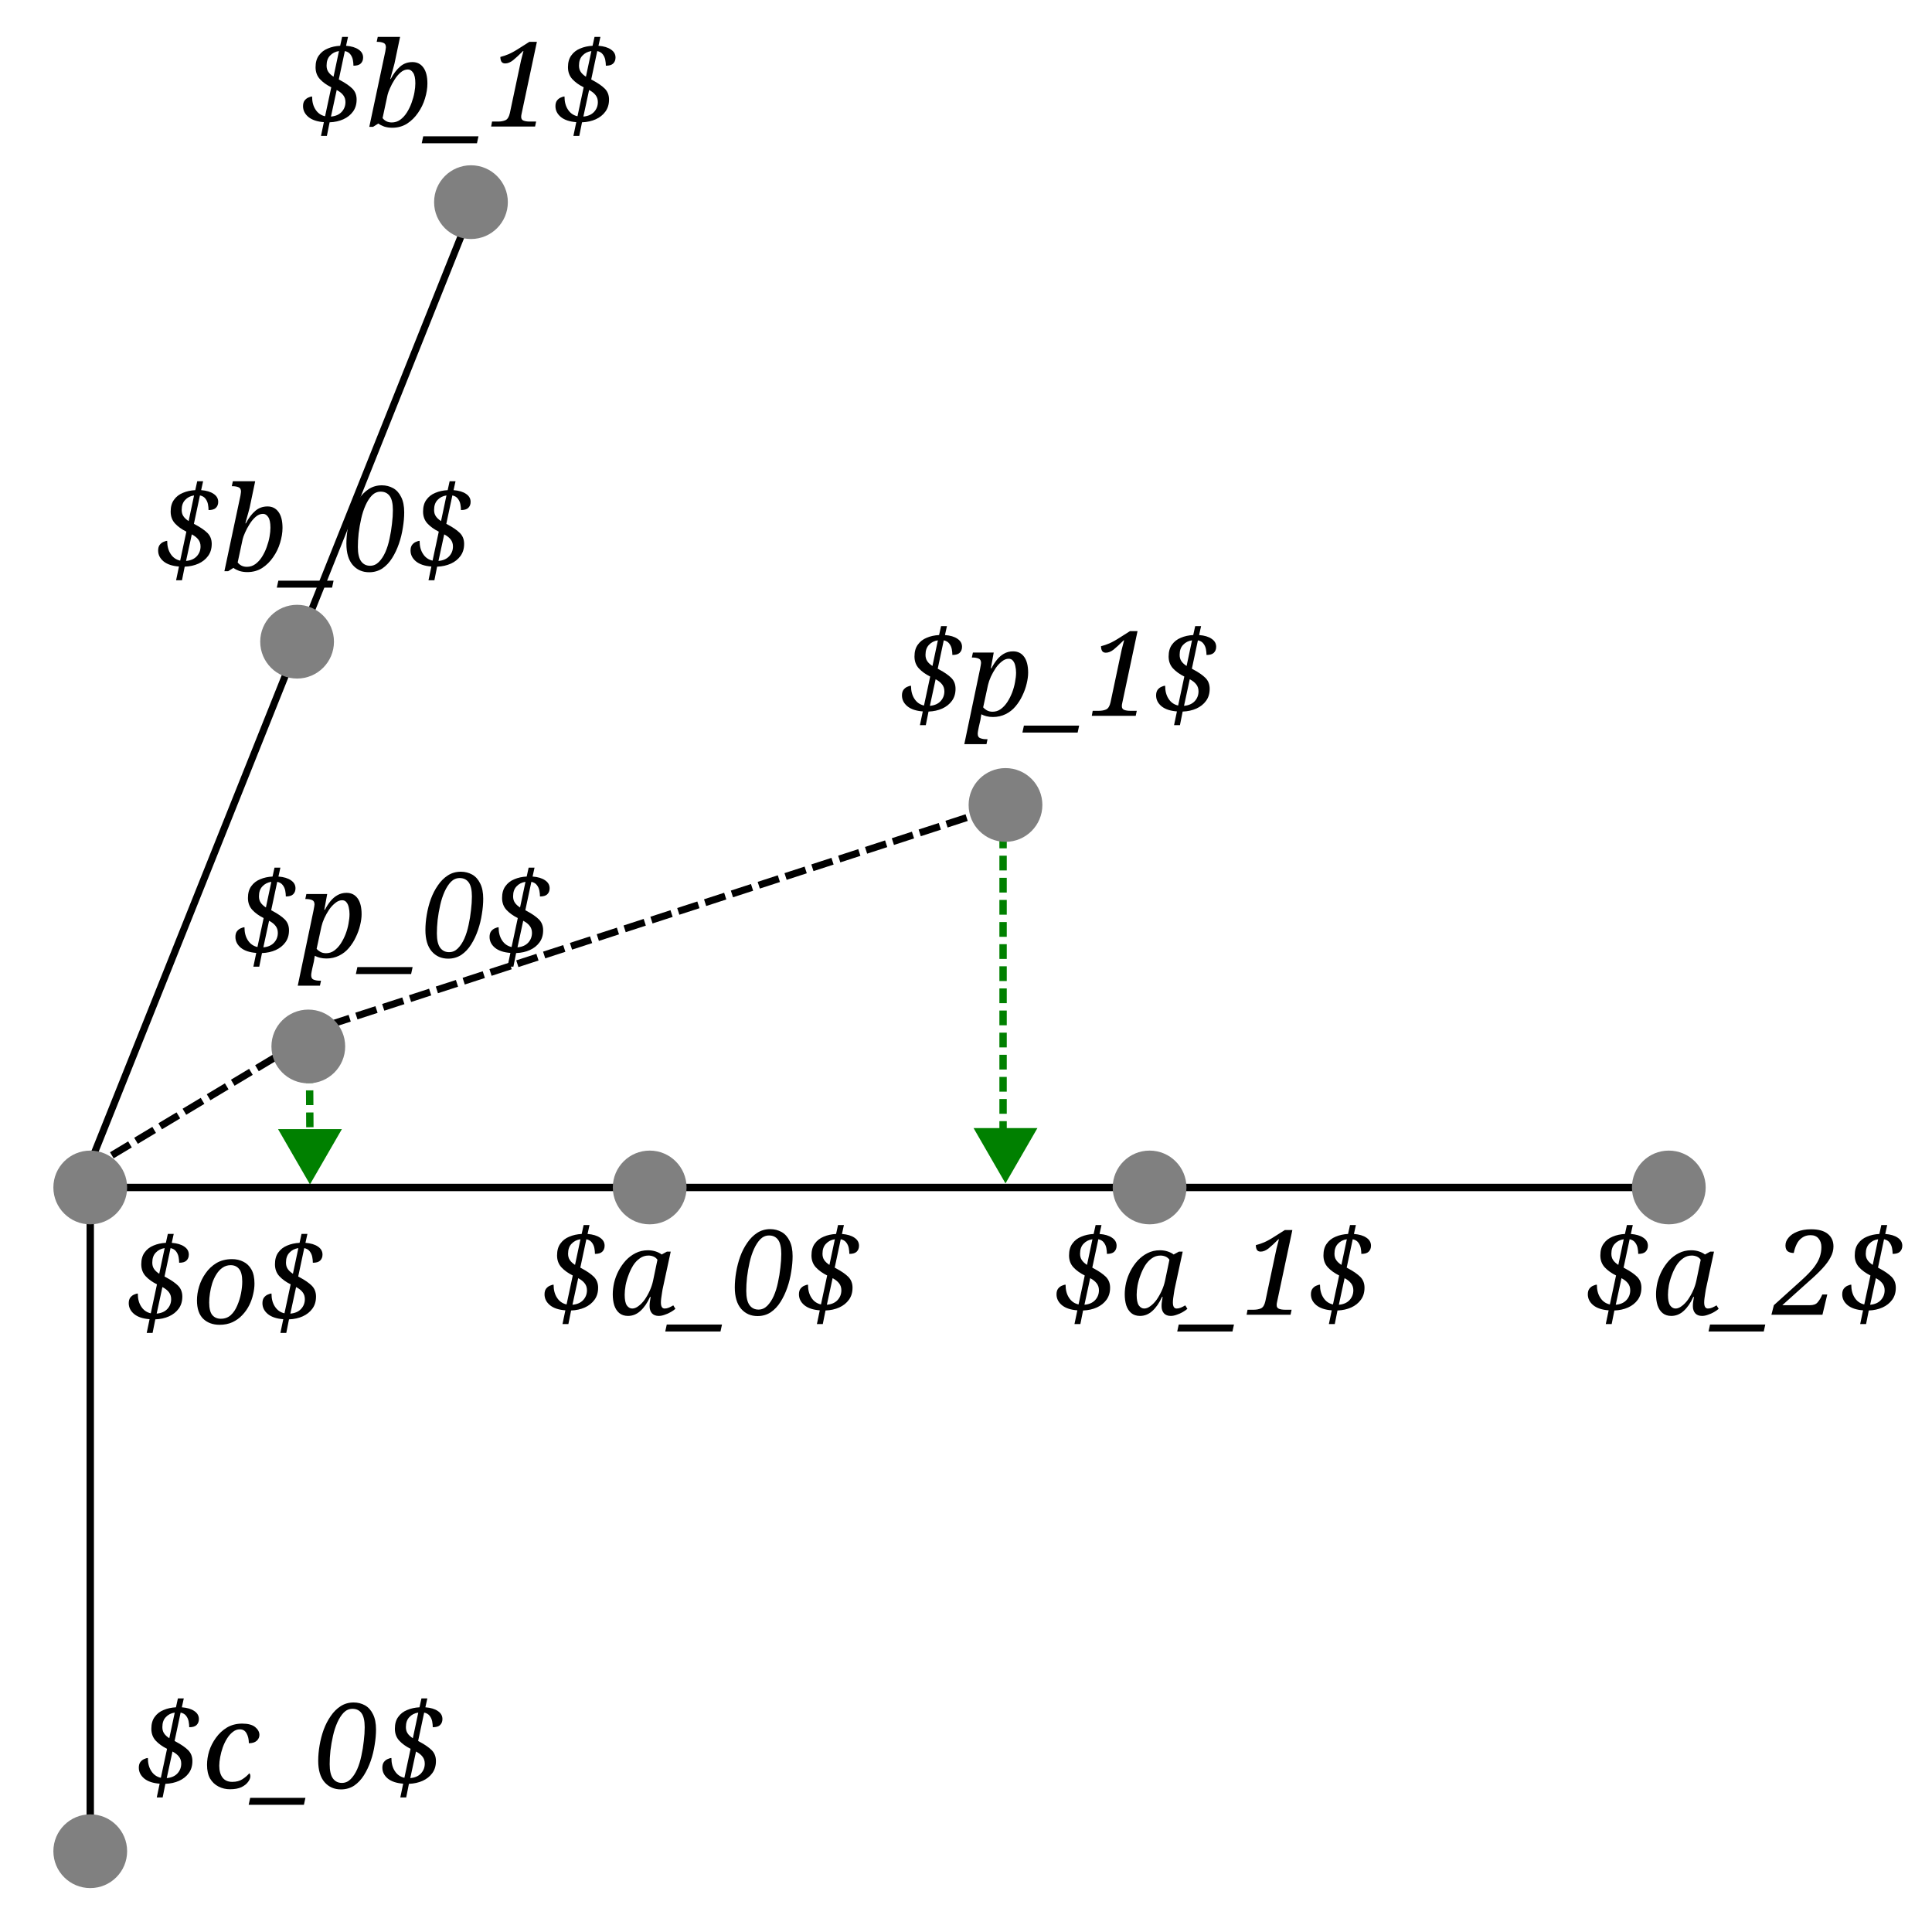
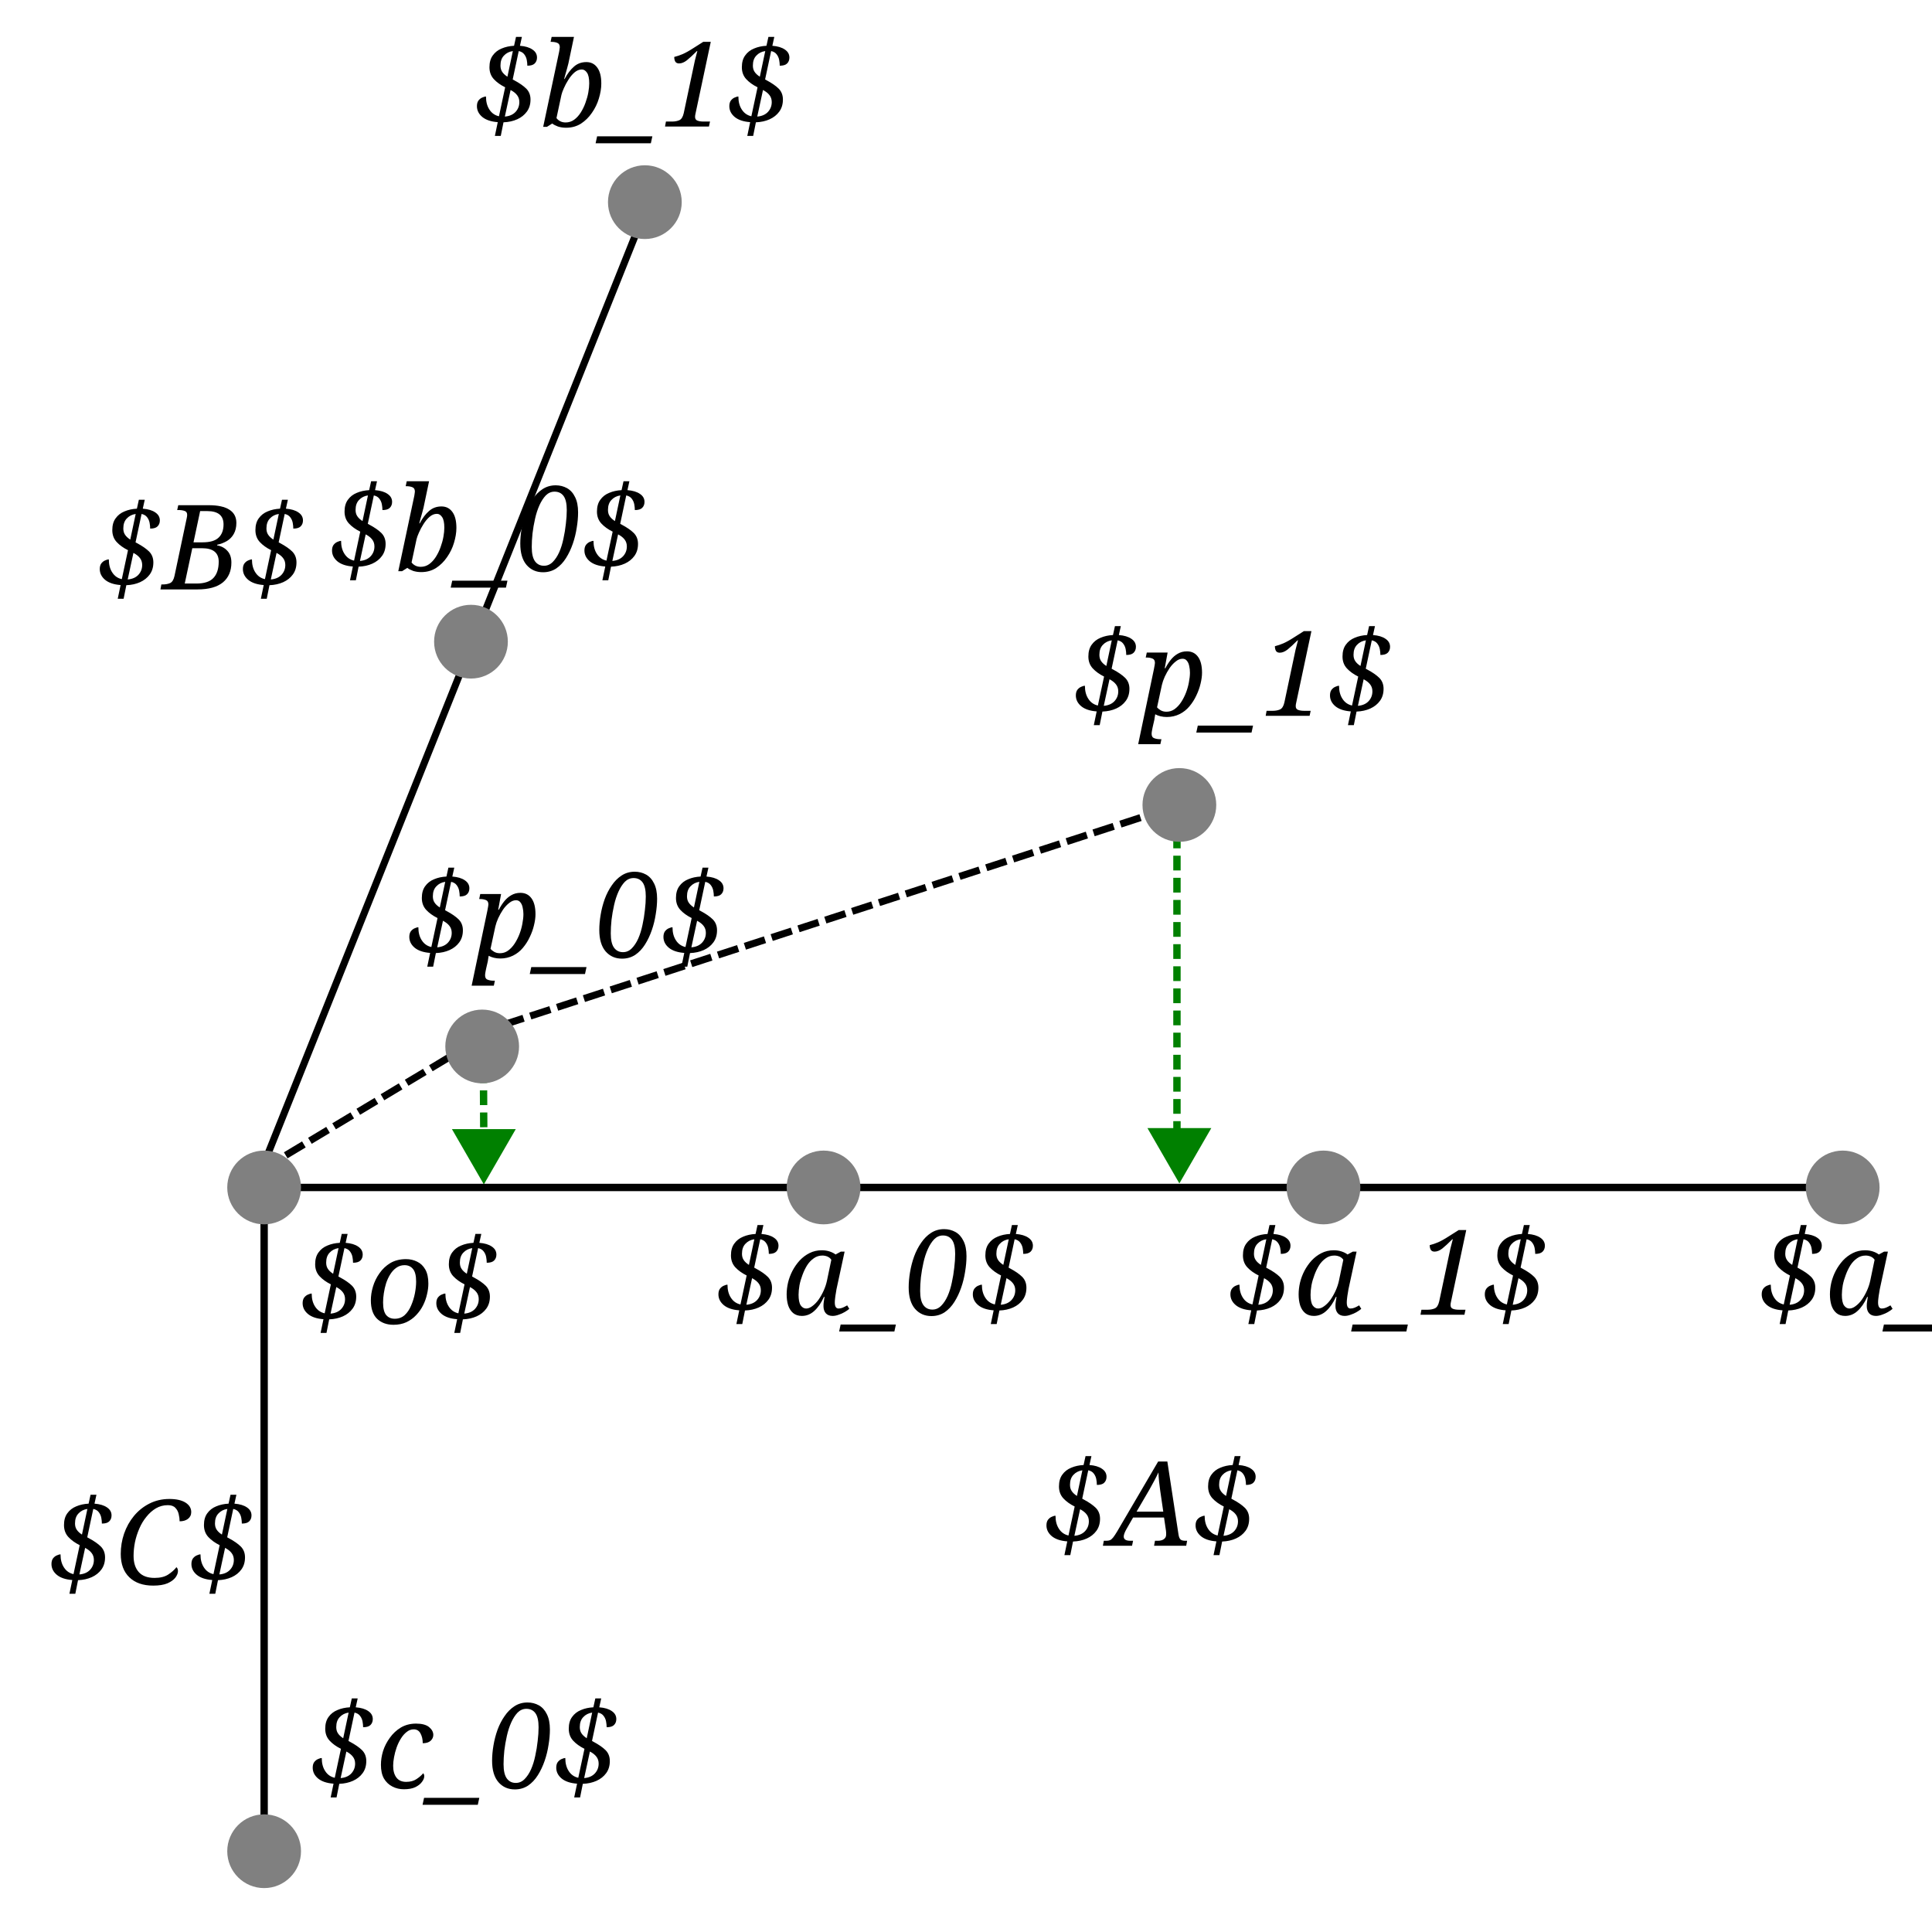
<svg xmlns="http://www.w3.org/2000/svg" width="200" height="200" id="svg2" version="1.1">
  <defs id="defs4" />
  <g id="layer1" transform="translate(0,-852.3622)">
    <text id="text3911" y="686.709" x="493.245" style="font-size:32.406px;font-style:normal;font-weight:normal;line-height:125%;letter-spacing:0px;word-spacing:0px;fill:#000000;fill-opacity:1;stroke:none;font-family:Sans" xml:space="preserve">
      <tspan id="tspan3913" x="493.245" y="686.709" />
    </text>
    <text id="text3943" y="709.856" x="14.095" style="font-size:32.406px;font-style:normal;font-weight:normal;line-height:125%;letter-spacing:0px;word-spacing:0px;fill:#000000;fill-opacity:1;stroke:none;font-family:Sans" xml:space="preserve">
      <tspan id="tspan3945" x="14.095" y="709.856" />
    </text>
    <g id="g4369-3" transform="matrix(0.9293291,0,0,1.024372,54.93947,274.5241)">
      <g id="g4364-5">
        <g id="g4360-51" />
      </g>
    </g>
    <g id="g4156" transform="matrix(0.7634553,0,0,0.7634553,-12.21529,244.738)" />
    <g transform="matrix(0.7634553,0,0,0.7634553,-64.89371,283.6742)" id="g4156-1" />
-     <g id="g3030" transform="translate(-2.969443,3.999994)">
-       <g transform="matrix(1,0,0,-1,-44.59346,1954.609)" id="g4014-2">
-         <path style="fill:#008000;stroke:#008000;stroke-width:0.763;stroke-linecap:butt;stroke-linejoin:miter;stroke-miterlimit:4;stroke-opacity:1;stroke-dasharray:1.527, 0.763;stroke-dashoffset:0" d="m 79.593,997.953 0.058,-10.5" id="path3237-4-2-4" />
-         <path style="fill:#008000;fill-opacity:1;stroke:none" d="m 79.651,983.637 1.653,2.863 1.653,2.863 -3.306,0 -3.306,0 1.653,-2.863 z" id="path4036-2-2-5" />
-       </g>
-       <path id="path3916" d="m 12.043,969.461 25,-15 L 105,932.362" style="fill:none;stroke:#000000;stroke-width:0.73;stroke-linecap:butt;stroke-linejoin:miter;stroke-miterlimit:4;stroke-opacity:1;stroke-dasharray:2.19, 0.73;stroke-dashoffset:0" />
-       <path id="path3086" d="m 12.043,969.461 40,-100" style="fill:none;stroke:#000000;stroke-width:0.73;stroke-linecap:butt;stroke-linejoin:miter;stroke-miterlimit:4;stroke-opacity:1;stroke-dasharray:none" />
-       <path id="path4100" d="m 12.312,971.288 0,68.711" style="fill:none;stroke:#000000;stroke-width:0.763px;stroke-linecap:butt;stroke-linejoin:miter;stroke-opacity:1" />
-       <path id="path3073" d="m 12.312,971.288 159.731,0" style="fill:none;stroke:#000000;stroke-width:0.763;stroke-linecap:butt;stroke-linejoin:miter;stroke-miterlimit:4;stroke-opacity:1;stroke-dasharray:none" />
-       <text id="text3105" y="1033.461" x="17.043" style="font-size:13.742px;font-style:normal;font-variant:normal;font-weight:normal;font-stretch:normal;line-height:125%;letter-spacing:0px;word-spacing:0px;fill:#000000;fill-opacity:1;stroke:none;font-family:Serif;-inkscape-font-specification:Serif" xml:space="preserve">
-         <tspan style="font-size:12.215px;font-style:italic;-inkscape-font-specification:Serif Italic" y="1033.461" x="17.043" id="tspan3107">$c_0$</tspan>
-       </text>
-       <text id="text3105-9" y="984.461" x="59.043" style="font-size:13.742px;font-style:normal;font-variant:normal;font-weight:normal;font-stretch:normal;line-height:125%;letter-spacing:0px;word-spacing:0px;fill:#000000;fill-opacity:1;stroke:none;font-family:Serif;-inkscape-font-specification:Serif" xml:space="preserve">
-         <tspan style="font-size:12.215px;font-style:italic;font-weight:normal;-inkscape-font-specification:Serif Italic" y="984.461" x="59.043" id="tspan3107-4">$a_0$</tspan>
-       </text>
-       <text id="text3105-8" y="984.461" x="167.043" style="font-size:13.742px;font-style:normal;font-variant:normal;font-weight:normal;font-stretch:normal;line-height:125%;letter-spacing:0px;word-spacing:0px;fill:#000000;fill-opacity:1;stroke:none;font-family:Serif;-inkscape-font-specification:Serif" xml:space="preserve">
-         <tspan style="font-size:12.215px;font-style:italic;-inkscape-font-specification:Serif Italic" y="984.461" x="167.043" id="tspan3107-2">$a_2$</tspan>
-       </text>
-       <path transform="matrix(0.7634553,0,0,0.7634553,-2.956989,948.3846)" d="m 25,30 c 0,2.761 -2.239,5 -5,5 -2.761,0 -5,-2.239 -5,-5 0,-2.761 2.239,-5 5,-5 2.761,0 5,2.239 5,5 z" id="path4096" style="fill:#808080;fill-opacity:1;stroke:none" />
-       <path transform="matrix(0.7634553,0,0,0.7634553,-2.956989,948.3846)" d="m 25,120 c 0,2.761 -2.239,5 -5,5 -2.761,0 -5,-2.239 -5,-5 0,-2.761 2.239,-5 5,-5 2.761,0 5,2.239 5,5 z" id="path4098" style="fill:#808080;fill-opacity:1;stroke:none" />
-       <path transform="matrix(0.7634553,0,0,0.7634553,-34.2261,948.3846)" d="m 280,30 c 0,2.761 -2.239,5 -5,5 -2.761,0 -5,-2.239 -5,-5 0,-2.761 2.239,-5 5,-5 2.761,0 5,2.239 5,5 z" id="path4102" style="fill:#808080;fill-opacity:1;stroke:none" />
-       <path transform="matrix(0.7634553,0,0,0.7634553,-18.55683,910.8846)" d="m 75,60 c 0,2.761 -2.239,5 -5,5 -2.761,0 -5,-2.239 -5,-5 0,-2.761 2.239,-5 5,-5 2.761,0 5,2.239 5,5 z" id="path4110" style="fill:#808080;fill-opacity:1;stroke:none" />
-       <text id="text3105-9-1" y="947.461" x="27.043" style="font-size:13.742px;font-style:normal;font-variant:normal;font-weight:normal;font-stretch:normal;line-height:125%;letter-spacing:0px;word-spacing:0px;fill:#000000;fill-opacity:1;stroke:none;font-family:Serif;-inkscape-font-specification:Serif" xml:space="preserve">
-         <tspan style="font-size:12.215px;font-style:italic;font-weight:normal;-inkscape-font-specification:Serif Italic" y="947.461" x="27.043" id="tspan3107-4-8">$p_0$</tspan>
-       </text>
-       <text id="text3105-9-2" y="922.461" x="96.043" style="font-size:13.742px;font-style:normal;font-variant:normal;font-weight:normal;font-stretch:normal;line-height:125%;letter-spacing:0px;word-spacing:0px;fill:#000000;fill-opacity:1;stroke:none;font-family:Serif;-inkscape-font-specification:Serif" xml:space="preserve">
-         <tspan style="font-size:12.215px;font-style:italic;font-weight:normal;-inkscape-font-specification:Serif Italic" y="922.461" x="96.043" id="tspan3107-4-79">$p_1$</tspan>
-       </text>
-       <text id="text3105-9-4" y="907.461" x="19.043" style="font-size:13.742px;font-style:normal;font-variant:normal;font-weight:normal;font-stretch:normal;line-height:125%;letter-spacing:0px;word-spacing:0px;fill:#000000;fill-opacity:1;stroke:none;font-family:Serif;-inkscape-font-specification:Serif" xml:space="preserve">
-         <tspan style="font-size:12.215px;font-style:italic;font-weight:normal;-inkscape-font-specification:Serif Italic" y="907.461" x="19.043" id="tspan3107-4-3">$b_0$</tspan>
-       </text>
-       <text id="text3105-9-23" y="861.461" x="34.043" style="font-size:13.742px;font-style:normal;font-variant:normal;font-weight:normal;font-stretch:normal;line-height:125%;letter-spacing:0px;word-spacing:0px;fill:#000000;fill-opacity:1;stroke:none;font-family:Serif;-inkscape-font-specification:Serif" xml:space="preserve">
-         <tspan style="font-size:12.215px;font-style:italic;font-weight:normal;-inkscape-font-specification:Serif Italic" y="861.461" x="34.043" id="tspan3107-4-34">$b_1$</tspan>
-       </text>
-       <path transform="matrix(0.7634553,0,0,0.7634553,-139.7261,948.3846)" d="m 280,30 c 0,2.761 -2.239,5 -5,5 -2.761,0 -5,-2.239 -5,-5 0,-2.761 2.239,-5 5,-5 2.761,0 5,2.239 5,5 z" id="path4102-1" style="fill:#808080;fill-opacity:1;stroke:none" />
-       <path transform="matrix(0.7634553,0,0,0.7634553,-87.97609,948.3846)" d="m 280,30 c 0,2.761 -2.239,5 -5,5 -2.761,0 -5,-2.239 -5,-5 0,-2.761 2.239,-5 5,-5 2.761,0 5,2.239 5,5 z" id="path4102-7" style="fill:#808080;fill-opacity:1;stroke:none" />
-       <path id="path3088" d="m 52.043,869.461 0,0 z" style="fill:none;stroke:#000000;stroke-width:1px;stroke-linecap:butt;stroke-linejoin:miter;stroke-opacity:1" />
-       <path transform="matrix(0.7634553,0,0,0.7634553,-158.2261,846.3846)" d="m 280,30 c 0,2.761 -2.239,5 -5,5 -2.761,0 -5,-2.239 -5,-5 0,-2.761 2.239,-5 5,-5 2.761,0 5,2.239 5,5 z" id="path4102-1-4" style="fill:#808080;fill-opacity:1;stroke:none" />
-       <path transform="matrix(0.7634553,0,0,0.7634553,-176.2261,891.8846)" d="m 280,30 c 0,2.761 -2.239,5 -5,5 -2.761,0 -5,-2.239 -5,-5 0,-2.761 2.239,-5 5,-5 2.761,0 5,2.239 5,5 z" id="path4102-1-0" style="fill:#808080;fill-opacity:1;stroke:none" />
-       <text id="text3105-9-9" y="984.461" x="112.043" style="font-size:13.742px;font-style:normal;font-variant:normal;font-weight:normal;font-stretch:normal;line-height:125%;letter-spacing:0px;word-spacing:0px;fill:#000000;fill-opacity:1;stroke:none;font-family:Serif;-inkscape-font-specification:Serif" xml:space="preserve">
-         <tspan style="font-size:12.215px;font-style:italic;font-weight:normal;-inkscape-font-specification:Serif Italic" y="984.461" x="112.043" id="tspan3107-4-4">$a_1$</tspan>
-       </text>
-       <text id="text3105-9-4-8" y="985.377" x="16" style="font-size:13.742px;font-style:normal;font-variant:normal;font-weight:normal;font-stretch:normal;line-height:125%;letter-spacing:0px;word-spacing:0px;fill:#000000;fill-opacity:1;stroke:none;font-family:Serif;-inkscape-font-specification:Serif" xml:space="preserve">
-         <tspan style="font-size:12.215px;font-style:italic;font-weight:normal;-inkscape-font-specification:Serif Italic" y="985.377" x="16" id="tspan3107-4-3-8">$o$</tspan>
-       </text>
-       <g transform="matrix(1,0,0,-1,35.15654,1937.316)" id="g4014">
-         <path style="fill:#008000;stroke:#008000;stroke-width:0.763;stroke-linecap:butt;stroke-linejoin:miter;stroke-miterlimit:4;stroke-opacity:1;stroke-dasharray:1.527, 0.763;stroke-dashoffset:0" d="m 71.651,1004.953 0,-35" id="path3237-4-2" />
-         <path style="fill:#008000;fill-opacity:1;stroke:none" d="m 71.901,966.449 1.653,2.863 1.653,2.863 -3.306,0 -3.306,0 1.653,-2.863 z" id="path4036-2-2" />
-       </g>
-       <path transform="matrix(0.7634553,0,0,0.7634553,15.44317,885.8846)" d="m 125,60 c 0,2.761 -2.239,5 -5,5 -2.761,0 -5,-2.239 -5,-5 0,-2.761 2.239,-5 5,-5 2.761,0 5,2.239 5,5 z" id="path4108" style="fill:#808080;fill-opacity:1;stroke:none" />
+     <g id="g4014-2" transform="matrix(1,0,0,-1,-29.5629,1958.609)">
+       <path id="path3237-4-2-4" d="m 79.593,997.953 0.058,-10.5" style="fill:#008000;stroke:#008000;stroke-width:0.763;stroke-linecap:butt;stroke-linejoin:miter;stroke-miterlimit:4;stroke-opacity:1;stroke-dasharray:1.527, 0.763;stroke-dashoffset:0" />
+       <path id="path4036-2-2-5" d="m 79.651,983.637 1.653,2.863 1.653,2.863 -3.306,0 -3.306,0 1.653,-2.863 z" style="fill:#008000;fill-opacity:1;stroke:none" />
    </g>
+     <path style="fill:none;stroke:#000000;stroke-width:0.73;stroke-linecap:butt;stroke-linejoin:miter;stroke-miterlimit:4;stroke-opacity:1;stroke-dasharray:2.19, 0.73;stroke-dashoffset:0" d="m 27.074,973.461 25,-15 67.957,-22.099" id="path3916" />
+     <path style="fill:none;stroke:#000000;stroke-width:0.73;stroke-linecap:butt;stroke-linejoin:miter;stroke-miterlimit:4;stroke-opacity:1;stroke-dasharray:none" d="m 27.074,973.461 40,-100" id="path3086" />
+     <path style="fill:none;stroke:#000000;stroke-width:0.763px;stroke-linecap:butt;stroke-linejoin:miter;stroke-opacity:1" d="m 27.343,975.288 0,68.711" id="path4100" />
+     <path style="fill:none;stroke:#000000;stroke-width:0.763;stroke-linecap:butt;stroke-linejoin:miter;stroke-miterlimit:4;stroke-opacity:1;stroke-dasharray:none" d="m 27.343,975.288 159.731,0" id="path3073" />
+     <text xml:space="preserve" style="font-size:13.742px;font-style:normal;font-variant:normal;font-weight:normal;font-stretch:normal;line-height:125%;letter-spacing:0px;word-spacing:0px;fill:#000000;fill-opacity:1;stroke:none;font-family:Serif;-inkscape-font-specification:Serif" x="32.074" y="1037.461" id="text3105">
+       <tspan id="tspan3107" x="32.074" y="1037.461" style="font-size:12.215px;font-style:italic;-inkscape-font-specification:Serif Italic">$c_0$</tspan>
+     </text>
+     <text xml:space="preserve" style="font-size:13.742px;font-style:normal;font-variant:normal;font-weight:normal;font-stretch:normal;line-height:125%;letter-spacing:0px;word-spacing:0px;fill:#000000;fill-opacity:1;stroke:none;font-family:Serif;-inkscape-font-specification:Serif" x="74.074" y="988.461" id="text3105-9">
+       <tspan id="tspan3107-4" x="74.074" y="988.461" style="font-size:12.215px;font-style:italic;font-weight:normal;-inkscape-font-specification:Serif Italic">$a_0$</tspan>
+     </text>
+     <text xml:space="preserve" style="font-size:13.742px;font-style:normal;font-variant:normal;font-weight:normal;font-stretch:normal;line-height:125%;letter-spacing:0px;word-spacing:0px;fill:#000000;fill-opacity:1;stroke:none;font-family:Serif;-inkscape-font-specification:Serif" x="182.074" y="988.461" id="text3105-8">
+       <tspan id="tspan3107-2" x="182.074" y="988.461" style="font-size:12.215px;font-style:italic;-inkscape-font-specification:Serif Italic">$a_2$</tspan>
+     </text>
+     <path style="fill:#808080;fill-opacity:1;stroke:none" id="path4096" d="m 25,30 a 5,5 0 1 1 -10,0 5,5 0 1 1 10,0 z" transform="matrix(0.7634553,0,0,0.7634553,12.07357,952.3846)" />
+     <path style="fill:#808080;fill-opacity:1;stroke:none" id="path4098" d="m 25,120 a 5,5 0 1 1 -10,0 5,5 0 1 1 10,0 z" transform="matrix(0.7634553,0,0,0.7634553,12.07357,952.3846)" />
+     <path style="fill:#808080;fill-opacity:1;stroke:none" id="path4102" d="m 280,30 a 5,5 0 1 1 -10,0 5,5 0 1 1 10,0 z" transform="matrix(0.7634553,0,0,0.7634553,-19.19554,952.3846)" />
+     <path style="fill:#808080;fill-opacity:1;stroke:none" id="path4110" d="m 75,60 a 5,5 0 1 1 -10,0 5,5 0 1 1 10,0 z" transform="matrix(0.7634553,0,0,0.7634553,-3.526271,914.8846)" />
+     <text xml:space="preserve" style="font-size:13.742px;font-style:normal;font-variant:normal;font-weight:normal;font-stretch:normal;line-height:125%;letter-spacing:0px;word-spacing:0px;fill:#000000;fill-opacity:1;stroke:none;font-family:Serif;-inkscape-font-specification:Serif" x="42.074" y="951.461" id="text3105-9-1">
+       <tspan id="tspan3107-4-8" x="42.074" y="951.461" style="font-size:12.215px;font-style:italic;font-weight:normal;-inkscape-font-specification:Serif Italic">$p_0$</tspan>
+     </text>
+     <text xml:space="preserve" style="font-size:13.742px;font-style:normal;font-variant:normal;font-weight:normal;font-stretch:normal;line-height:125%;letter-spacing:0px;word-spacing:0px;fill:#000000;fill-opacity:1;stroke:none;font-family:Serif;-inkscape-font-specification:Serif" x="111.074" y="926.461" id="text3105-9-2">
+       <tspan id="tspan3107-4-79" x="111.074" y="926.461" style="font-size:12.215px;font-style:italic;font-weight:normal;-inkscape-font-specification:Serif Italic">$p_1$</tspan>
+     </text>
+     <text xml:space="preserve" style="font-size:13.742px;font-style:normal;font-variant:normal;font-weight:normal;font-stretch:normal;line-height:125%;letter-spacing:0px;word-spacing:0px;fill:#000000;fill-opacity:1;stroke:none;font-family:Serif;-inkscape-font-specification:Serif" x="34.074" y="911.461" id="text3105-9-4">
+       <tspan id="tspan3107-4-3" x="34.074" y="911.461" style="font-size:12.215px;font-style:italic;font-weight:normal;-inkscape-font-specification:Serif Italic">$b_0$</tspan>
+     </text>
+     <text xml:space="preserve" style="font-size:13.742px;font-style:normal;font-variant:normal;font-weight:normal;font-stretch:normal;line-height:125%;letter-spacing:0px;word-spacing:0px;fill:#000000;fill-opacity:1;stroke:none;font-family:Serif;-inkscape-font-specification:Serif" x="49.074" y="865.461" id="text3105-9-23">
+       <tspan id="tspan3107-4-34" x="49.074" y="865.461" style="font-size:12.215px;font-style:italic;font-weight:normal;-inkscape-font-specification:Serif Italic">$b_1$</tspan>
+     </text>
+     <path style="fill:#808080;fill-opacity:1;stroke:none" id="path4102-1" d="m 280,30 a 5,5 0 1 1 -10,0 5,5 0 1 1 10,0 z" transform="matrix(0.7634553,0,0,0.7634553,-124.6955,952.3846)" />
+     <path style="fill:#808080;fill-opacity:1;stroke:none" id="path4102-7" d="m 280,30 a 5,5 0 1 1 -10,0 5,5 0 1 1 10,0 z" transform="matrix(0.7634553,0,0,0.7634553,-72.94553,952.3846)" />
+     <path style="fill:none;stroke:#000000;stroke-width:1px;stroke-linecap:butt;stroke-linejoin:miter;stroke-opacity:1" d="m 67.074,873.461 0,0 z" id="path3088" />
+     <path style="fill:#808080;fill-opacity:1;stroke:none" id="path4102-1-4" d="m 280,30 a 5,5 0 1 1 -10,0 5,5 0 1 1 10,0 z" transform="matrix(0.7634553,0,0,0.7634553,-143.1955,850.3846)" />
+     <path style="fill:#808080;fill-opacity:1;stroke:none" id="path4102-1-0" d="m 280,30 a 5,5 0 1 1 -10,0 5,5 0 1 1 10,0 z" transform="matrix(0.7634553,0,0,0.7634553,-161.1955,895.8846)" />
+     <text xml:space="preserve" style="font-size:13.742px;font-style:normal;font-variant:normal;font-weight:normal;font-stretch:normal;line-height:125%;letter-spacing:0px;word-spacing:0px;fill:#000000;fill-opacity:1;stroke:none;font-family:Serif;-inkscape-font-specification:Serif" x="127.074" y="988.461" id="text3105-9-9">
+       <tspan id="tspan3107-4-4" x="127.074" y="988.461" style="font-size:12.215px;font-style:italic;font-weight:normal;-inkscape-font-specification:Serif Italic">$a_1$</tspan>
+     </text>
+     <text xml:space="preserve" style="font-size:13.742px;font-style:normal;font-variant:normal;font-weight:normal;font-stretch:normal;line-height:125%;letter-spacing:0px;word-spacing:0px;fill:#000000;fill-opacity:1;stroke:none;font-family:Serif;-inkscape-font-specification:Serif" x="31.031" y="989.377" id="text3105-9-4-8">
+       <tspan id="tspan3107-4-3-8" x="31.031" y="989.377" style="font-size:12.215px;font-style:italic;font-weight:normal;-inkscape-font-specification:Serif Italic">$o$</tspan>
+     </text>
+     <g id="g4014" transform="matrix(1,0,0,-1,50.1871,1941.316)">
+       <path id="path3237-4-2" d="m 71.651,1004.953 0,-35" style="fill:#008000;stroke:#008000;stroke-width:0.763;stroke-linecap:butt;stroke-linejoin:miter;stroke-miterlimit:4;stroke-opacity:1;stroke-dasharray:1.527, 0.763;stroke-dashoffset:0" />
+       <path id="path4036-2-2" d="m 71.901,966.449 1.653,2.863 1.653,2.863 -3.306,0 -3.306,0 1.653,-2.863 z" style="fill:#008000;fill-opacity:1;stroke:none" />
+     </g>
+     <path style="fill:#808080;fill-opacity:1;stroke:none" id="path4108" d="m 125,60 a 5,5 0 1 1 -10,0 5,5 0 1 1 10,0 z" transform="matrix(0.7634553,0,0,0.7634553,30.47373,889.8846)" />
+     <text xml:space="preserve" style="font-size:13.742px;font-style:normal;font-variant:normal;font-weight:normal;font-stretch:normal;line-height:125%;letter-spacing:0px;word-spacing:0px;fill:#000000;fill-opacity:1;stroke:none;font-family:Serif;-inkscape-font-specification:Serif" x="5.031" y="1016.376" id="text3105-9-4-8-1">
+       <tspan id="tspan3107-4-3-8-7" x="5.031" y="1016.376" style="font-size:12.215px;font-style:italic;font-weight:normal;-inkscape-font-specification:Serif Italic">$C$</tspan>
+     </text>
+     <text xml:space="preserve" style="font-size:13.742px;font-style:normal;font-variant:normal;font-weight:normal;font-stretch:normal;line-height:125%;letter-spacing:0px;word-spacing:0px;fill:#000000;fill-opacity:1;stroke:none;font-family:Serif;-inkscape-font-specification:Serif" x="108.031" y="1012.376" id="text3105-9-4-8-1-4">
+       <tspan id="tspan3107-4-3-8-7-0" x="108.031" y="1012.376" style="font-size:12.215px;font-style:italic;font-weight:normal;-inkscape-font-specification:Serif Italic">$A$</tspan>
+     </text>
+     <text xml:space="preserve" style="font-size:13.742px;font-style:normal;font-variant:normal;font-weight:normal;font-stretch:normal;line-height:125%;letter-spacing:0px;word-spacing:0px;fill:#000000;fill-opacity:1;stroke:none;font-family:Serif;-inkscape-font-specification:Serif" x="10.031" y="913.377" id="text3105-9-4-8-1-4-9">
+       <tspan id="tspan3107-4-3-8-7-0-4" x="10.031" y="913.377" style="font-size:12.215px;font-style:italic;font-weight:normal;-inkscape-font-specification:Serif Italic">$B$</tspan>
+     </text>
  </g>
</svg>
